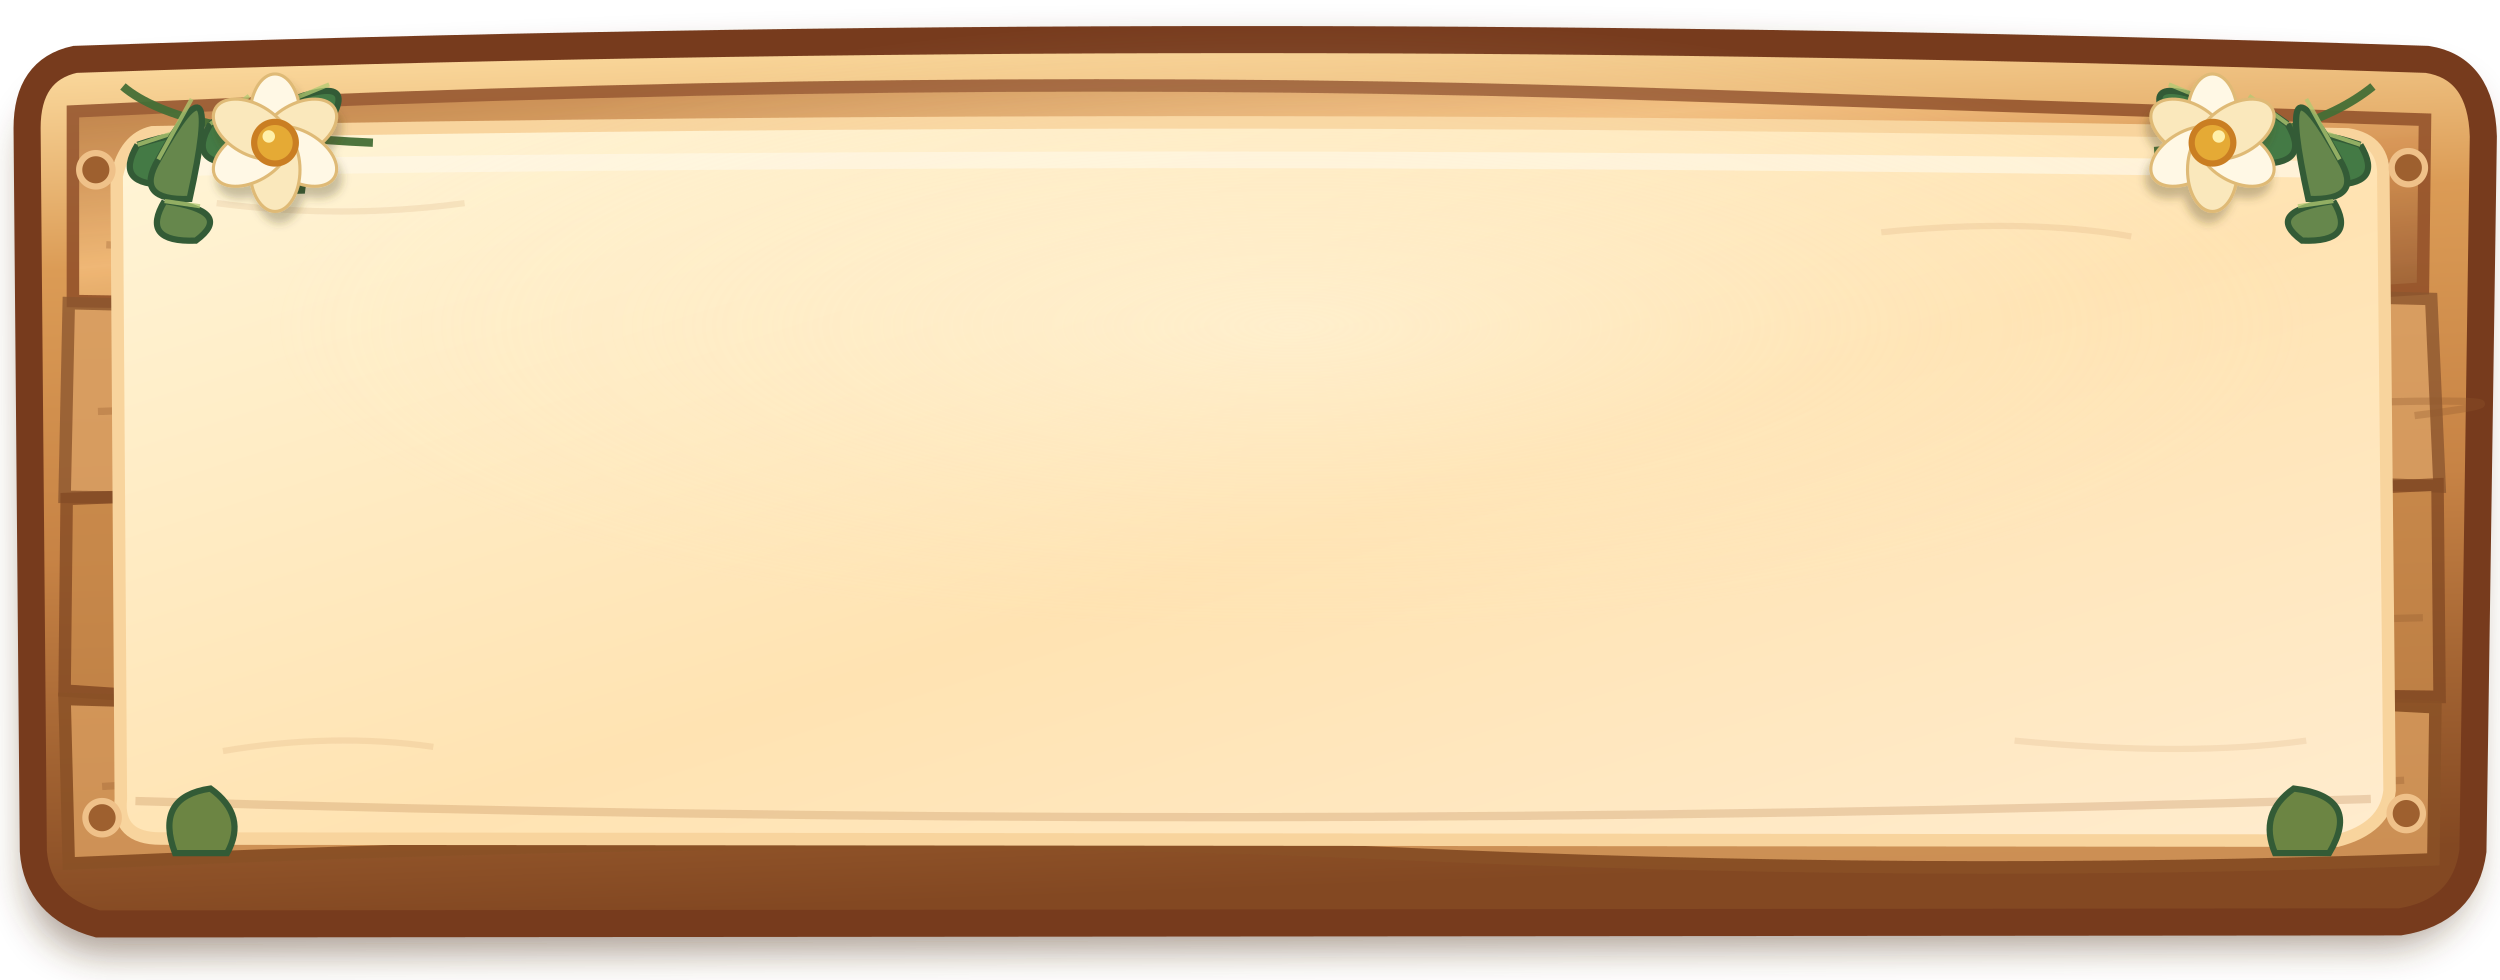
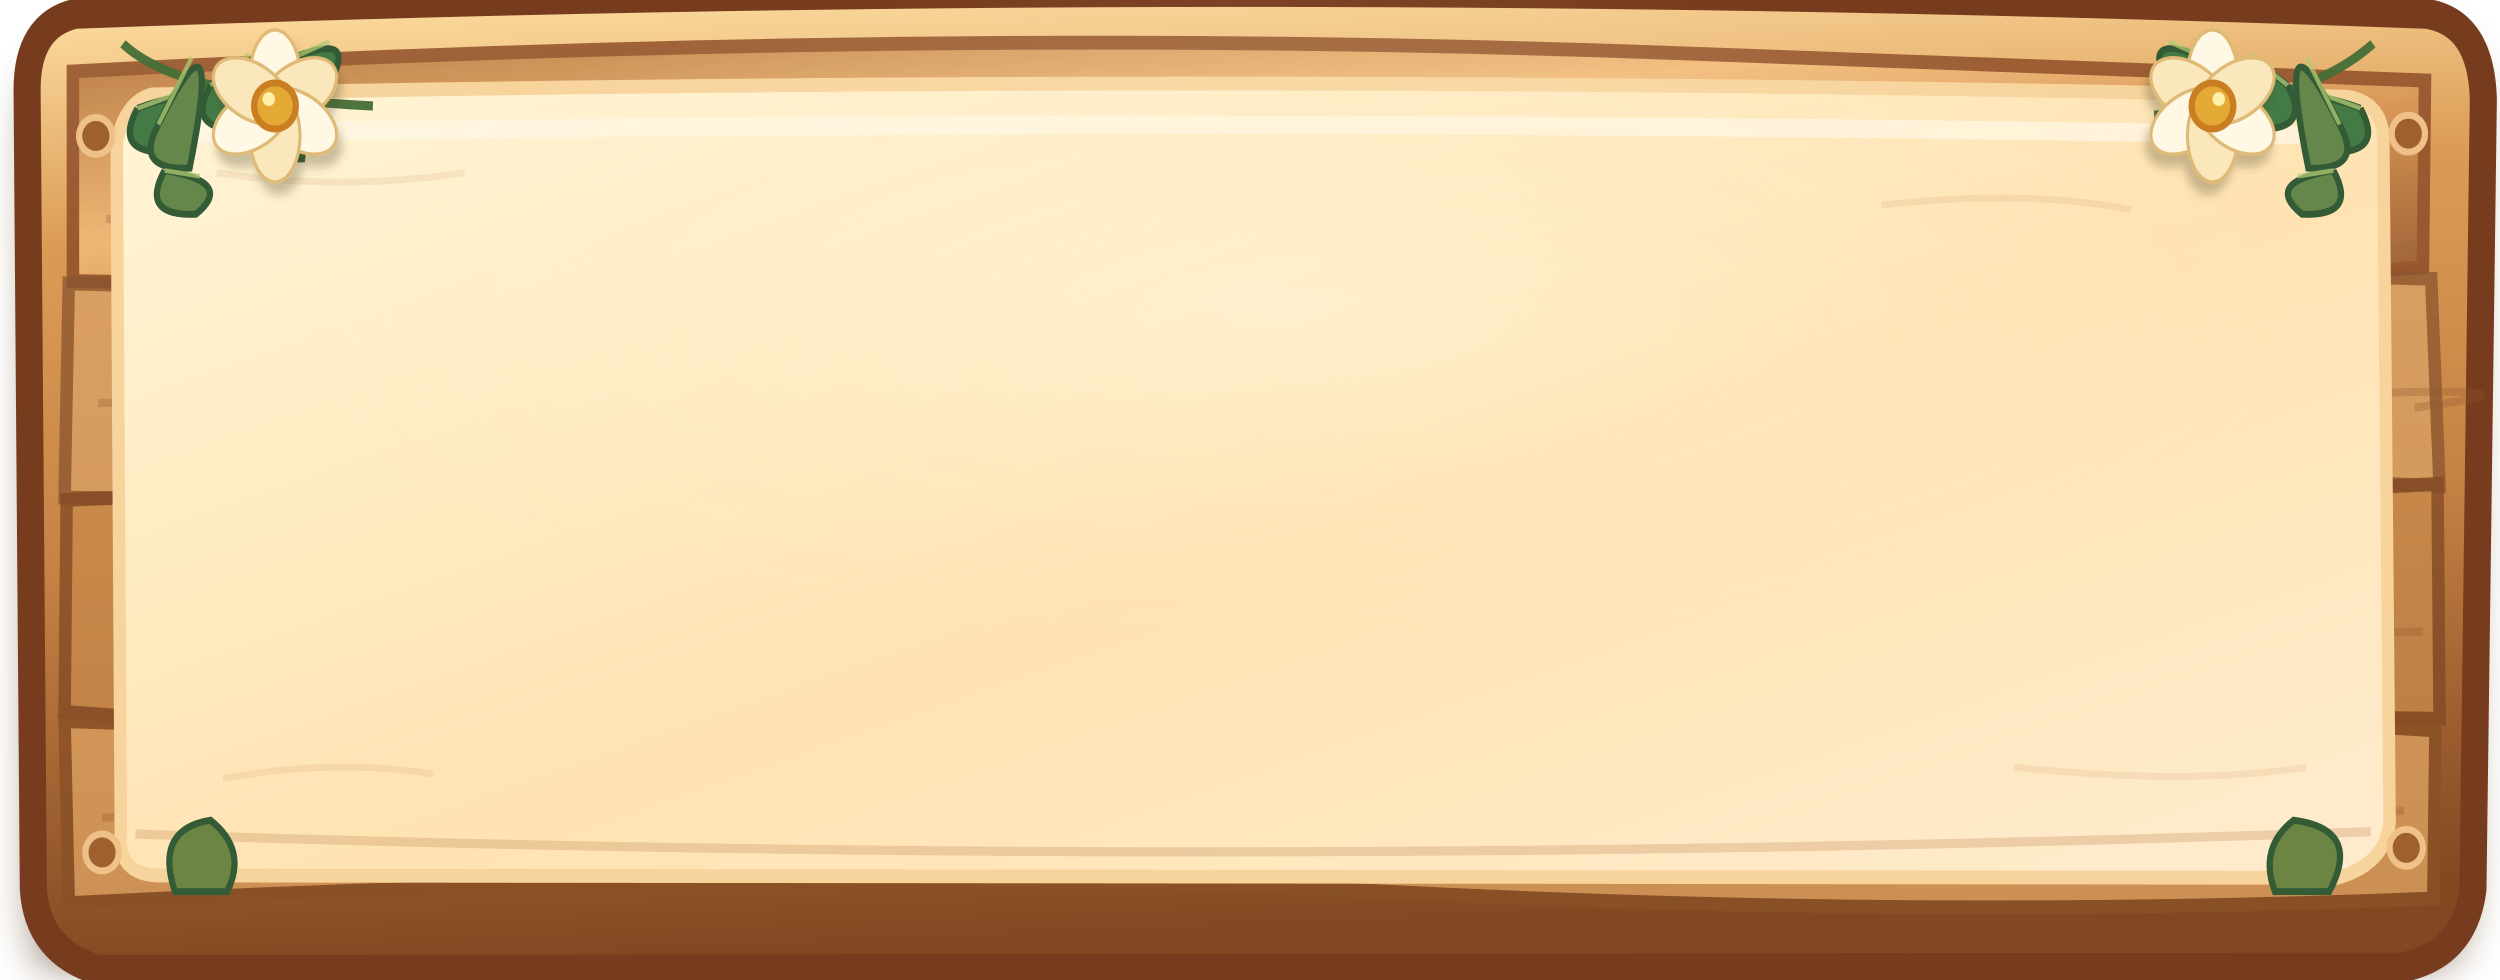
- <svg xmlns="http://www.w3.org/2000/svg" width="1200" height="470" viewBox="0 29 1200 425" role="img" aria-label="Håndtegnet oppslagstavle av tre med blader og blomster">
+ <svg xmlns="http://www.w3.org/2000/svg" width="1200" height="470" viewBox="0 29 1200 425" preserveAspectRatio="none" role="img" aria-label="Håndtegnet oppslagstavle av tre med blader og blomster">
  <defs>
    <linearGradient id="wood" x1="0" x2=".1" y1="0" y2="1">
      <stop stop-color="#ffe1a6" />
      <stop offset=".26" stop-color="#db9b55" />
      <stop offset=".58" stop-color="#c78345" />
      <stop offset="1" stop-color="#834822" />
    </linearGradient>
    <linearGradient id="grain" x1="0" x2="1" y1="0" y2="1">
      <stop stop-color="#ad6b35" />
      <stop offset=".4" stop-color="#f3bd7c" />
      <stop offset=".65" stop-color="#d18e50" />
      <stop offset="1" stop-color="#8a502d" />
    </linearGradient>
    <linearGradient id="paper" x1="0" x2="1" y1="0" y2="1">
      <stop stop-color="#fff5d7" />
      <stop offset=".55" stop-color="#ffe3b2" />
      <stop offset="1" stop-color="#ffecce" />
    </linearGradient>
    <radialGradient id="light">
      <stop stop-color="#fff9e5" stop-opacity=".8" />
      <stop offset="1" stop-color="#ffebc7" stop-opacity="0" />
    </radialGradient>
    <filter id="softShadow" x="-15%" y="-15%" width="130%" height="140%">
      <feGaussianBlur stdDeviation="9" />
    </filter>
    <filter id="flowerShadow" x="-35%" y="-35%" width="170%" height="170%">
      <feDropShadow dx="2" dy="5" stdDeviation="2" flood-color="#4b4228" flood-opacity=".3" />
    </filter>
  </defs>
  <path d="M44 38Q598 4 1157 35Q1193 40 1190 72L1187 415Q1180 448 1149 452L49 456Q16 453 13 418L12 69Q17 47 44 38Z" fill="#503019" opacity=".48" filter="url(#softShadow)" transform="translate(0,8)" />
  <path d="M36 35Q592 16 1165 35Q1191 39 1192 72L1187 415Q1183 444 1152 449L47 450Q18 442 16 415L13 68Q13 40 36 35Z" fill="url(#wood)" stroke="#773b1d" stroke-width="13" />
  <path d="M35 60Q443 40 803 52T1164 64L1163 145Q958 159 783 150T419 157Q216 154 35 151Z" fill="url(#grain)" stroke="#8c4b26" stroke-width="6" opacity=".82" />
  <path d="M33 152Q318 160 557 150T1167 150L1171 240Q914 230 660 240T31 245Z" fill="#d9a065" stroke="#8b552e" stroke-width="6" opacity=".77" />
  <path d="M32 246Q340 233 584 245T1170 239L1171 341Q900 337 584 346T31 338Z" fill="#c7894b" stroke="#824823" stroke-width="6" opacity=".77" />
  <path d="M31 342Q320 351 572 339T1169 346L1168 419Q923 428 665 416T33 421Z" fill="#d99d5e" stroke="#895126" stroke-width="6" opacity=".84" />
  <g stroke="#90582b" stroke-width="3.5" fill="none" opacity=".3">
    <path d="M47 86Q242 74 430 88T800 88T1152 86" />
    <path d="M51 124Q302 135 532 123T1143 123" />
    <path d="M47 204Q267 196 479 208T982 206T1159 206" />
    <path d="M56 302Q284 287 579 299T1163 303" />
    <path d="M49 384Q279 370 502 386T1154 381" />
  </g>
  <path d="M73 70Q603 60 1127 71Q1145 74 1144 92L1147 386Q1145 404 1122 410L77 409Q56 409 58 390L56 91Q60 73 73 70Z" fill="url(#paper)" stroke="#f8d49d" stroke-width="6" />
  <path d="M81 87Q594 79 1124 88" fill="none" stroke="#fff8e7" stroke-width="8" opacity=".7" />
  <path d="M65 391Q589 407 1138 390" fill="none" stroke="#b47745" stroke-width="4" opacity=".25" />
  <ellipse cx="620" cy="163" rx="497" ry="147" fill="url(#light)" opacity=".5" />
  <g fill="none" stroke="#b97a46" stroke-width="3" opacity=".13">
    <path d="M104 104q60 8 119 0M903 118q69-7 120 2M107 367q53-9 101-2M967 362q83 8 140 0" />
  </g>
  <g fill="#9e602f" stroke="#efc189" stroke-width="3">
    <circle cx="46" cy="88" r="8" />
    <circle cx="1156" cy="87" r="8" />
    <circle cx="49" cy="399" r="8" />
    <circle cx="1155" cy="397" r="8" />
  </g>
  <g stroke="#456e36" stroke-width="4" fill="none" opacity=".95">
    <path d="M59 48Q86 71 179 75M1139 48Q1107 74 1034 79" />
  </g>
  <g transform="translate(143 91) scale(1 1)">
    <path d="M -77 -15 Q -32 -30 -62 4 Q -89 5 -77 -15" fill="#447a45" stroke="#335b36" stroke-width="3" />
    <path d="M-77 -15l22.5 -7.5" stroke="#b2ca72" stroke-width="2" opacity=".75" />
  </g>
  <g transform="translate(143 91) scale(1 1)">
    <path d="M -67 -8 Q -35 -66 -52 11 Q -79 12 -67 -8" fill="#66874c" stroke="#335b36" stroke-width="3" />
    <path d="M-67 -8l16 -29" stroke="#b2ca72" stroke-width="2" opacity=".75" />
  </g>
  <g transform="translate(143 91) scale(1 1)">
    <path d="M -42 -25 Q -5 -52 -27 -6 Q -54 -5 -42 -25" fill="#447a45" stroke="#335b36" stroke-width="3" />
    <path d="M-42 -25l18.5 -13.5" stroke="#b2ca72" stroke-width="2" opacity=".75" />
  </g>
  <g transform="translate(143 91) scale(1 1)">
    <path d="M -13 -12 Q 11 -61 2 7 Q -25 8 -13 -12" fill="#66874c" stroke="#335b36" stroke-width="3" />
    <path d="M-13 -12l12 -24.5" stroke="#b2ca72" stroke-width="2" opacity=".75" />
  </g>
  <g transform="translate(143 91) scale(1 1)">
    <path d="M -7 -35 Q 37 -53 8 -16 Q -19 -15 -7 -35" fill="#447a45" stroke="#335b36" stroke-width="3" />
    <path d="M-7 -35l22 -9" stroke="#b2ca72" stroke-width="2" opacity=".75" />
  </g>
  <g transform="translate(143 91) scale(1 1)">
    <path d="M -64 12 Q -30 17 -49 31 Q -76 32 -64 12" fill="#66874c" stroke="#335b36" stroke-width="3" />
    <path d="M-64 12l17 2.5" stroke="#b2ca72" stroke-width="2" opacity=".75" />
  </g>
  <g transform="translate(1056 91) scale(-1 1)">
    <path d="M -77 -15 Q -32 -30 -62 4 Q -89 5 -77 -15" fill="#447a45" stroke="#335b36" stroke-width="3" />
    <path d="M-77 -15l22.5 -7.5" stroke="#b2ca72" stroke-width="2" opacity=".75" />
  </g>
  <g transform="translate(1056 91) scale(-1 1)">
    <path d="M -67 -8 Q -35 -66 -52 11 Q -79 12 -67 -8" fill="#66874c" stroke="#335b36" stroke-width="3" />
    <path d="M-67 -8l16 -29" stroke="#b2ca72" stroke-width="2" opacity=".75" />
  </g>
  <g transform="translate(1056 91) scale(-1 1)">
    <path d="M -42 -25 Q -5 -52 -27 -6 Q -54 -5 -42 -25" fill="#447a45" stroke="#335b36" stroke-width="3" />
    <path d="M-42 -25l18.5 -13.5" stroke="#b2ca72" stroke-width="2" opacity=".75" />
  </g>
  <g transform="translate(1056 91) scale(-1 1)">
    <path d="M -13 -12 Q 11 -61 2 7 Q -25 8 -13 -12" fill="#66874c" stroke="#335b36" stroke-width="3" />
    <path d="M-13 -12l12 -24.5" stroke="#b2ca72" stroke-width="2" opacity=".75" />
  </g>
  <g transform="translate(1056 91) scale(-1 1)">
    <path d="M -7 -35 Q 37 -53 8 -16 Q -19 -15 -7 -35" fill="#447a45" stroke="#335b36" stroke-width="3" />
    <path d="M-7 -35l22 -9" stroke="#b2ca72" stroke-width="2" opacity=".75" />
  </g>
  <g transform="translate(1056 91) scale(-1 1)">
    <path d="M -64 12 Q -30 17 -49 31 Q -76 32 -64 12" fill="#66874c" stroke="#335b36" stroke-width="3" />
    <path d="M-64 12l17 2.5" stroke="#b2ca72" stroke-width="2" opacity=".75" />
  </g>
  <g transform="translate(132 75) scale(1 1)" filter="url(#flowerShadow)">
    <ellipse cx="0" cy="-13" rx="12" ry="20" transform="rotate(0)" fill="#fff8e5" stroke="#dfba76" stroke-width="1.5" />
    <ellipse cx="0" cy="-13" rx="12" ry="20" transform="rotate(60)" fill="#fae8bc" stroke="#dfba76" stroke-width="1.5" />
    <ellipse cx="0" cy="-13" rx="12" ry="20" transform="rotate(120)" fill="#fff8e5" stroke="#dfba76" stroke-width="1.5" />
    <ellipse cx="0" cy="-13" rx="12" ry="20" transform="rotate(180)" fill="#fae8bc" stroke="#dfba76" stroke-width="1.5" />
    <ellipse cx="0" cy="-13" rx="12" ry="20" transform="rotate(240)" fill="#fff8e5" stroke="#dfba76" stroke-width="1.5" />
    <ellipse cx="0" cy="-13" rx="12" ry="20" transform="rotate(300)" fill="#fae8bc" stroke="#dfba76" stroke-width="1.5" />
    <circle r="10" fill="#e5aa36" stroke="#ca7e24" stroke-width="3" />
    <circle cx="-3" cy="-3" r="3" fill="#fff0a9" />
  </g>
  <g transform="translate(1062 75) scale(-1 1)" filter="url(#flowerShadow)">
    <ellipse cx="0" cy="-13" rx="12" ry="20" transform="rotate(0)" fill="#fff8e5" stroke="#dfba76" stroke-width="1.5" />
    <ellipse cx="0" cy="-13" rx="12" ry="20" transform="rotate(60)" fill="#fae8bc" stroke="#dfba76" stroke-width="1.5" />
    <ellipse cx="0" cy="-13" rx="12" ry="20" transform="rotate(120)" fill="#fff8e5" stroke="#dfba76" stroke-width="1.5" />
    <ellipse cx="0" cy="-13" rx="12" ry="20" transform="rotate(180)" fill="#fae8bc" stroke="#dfba76" stroke-width="1.5" />
    <ellipse cx="0" cy="-13" rx="12" ry="20" transform="rotate(240)" fill="#fff8e5" stroke="#dfba76" stroke-width="1.5" />
    <ellipse cx="0" cy="-13" rx="12" ry="20" transform="rotate(300)" fill="#fae8bc" stroke="#dfba76" stroke-width="1.5" />
    <circle r="10" fill="#e5aa36" stroke="#ca7e24" stroke-width="3" />
    <circle cx="-3" cy="-3" r="3" fill="#fff0a9" />
  </g>
  <g fill="#6c8543" stroke="#335b36" stroke-width="3">
    <path d="M84 416q-10-27 17-31q18 13 8 31Z" />
    <path d="M1118 416q16-27-17-31q-17 12-9 31Z" />
  </g>
</svg>
